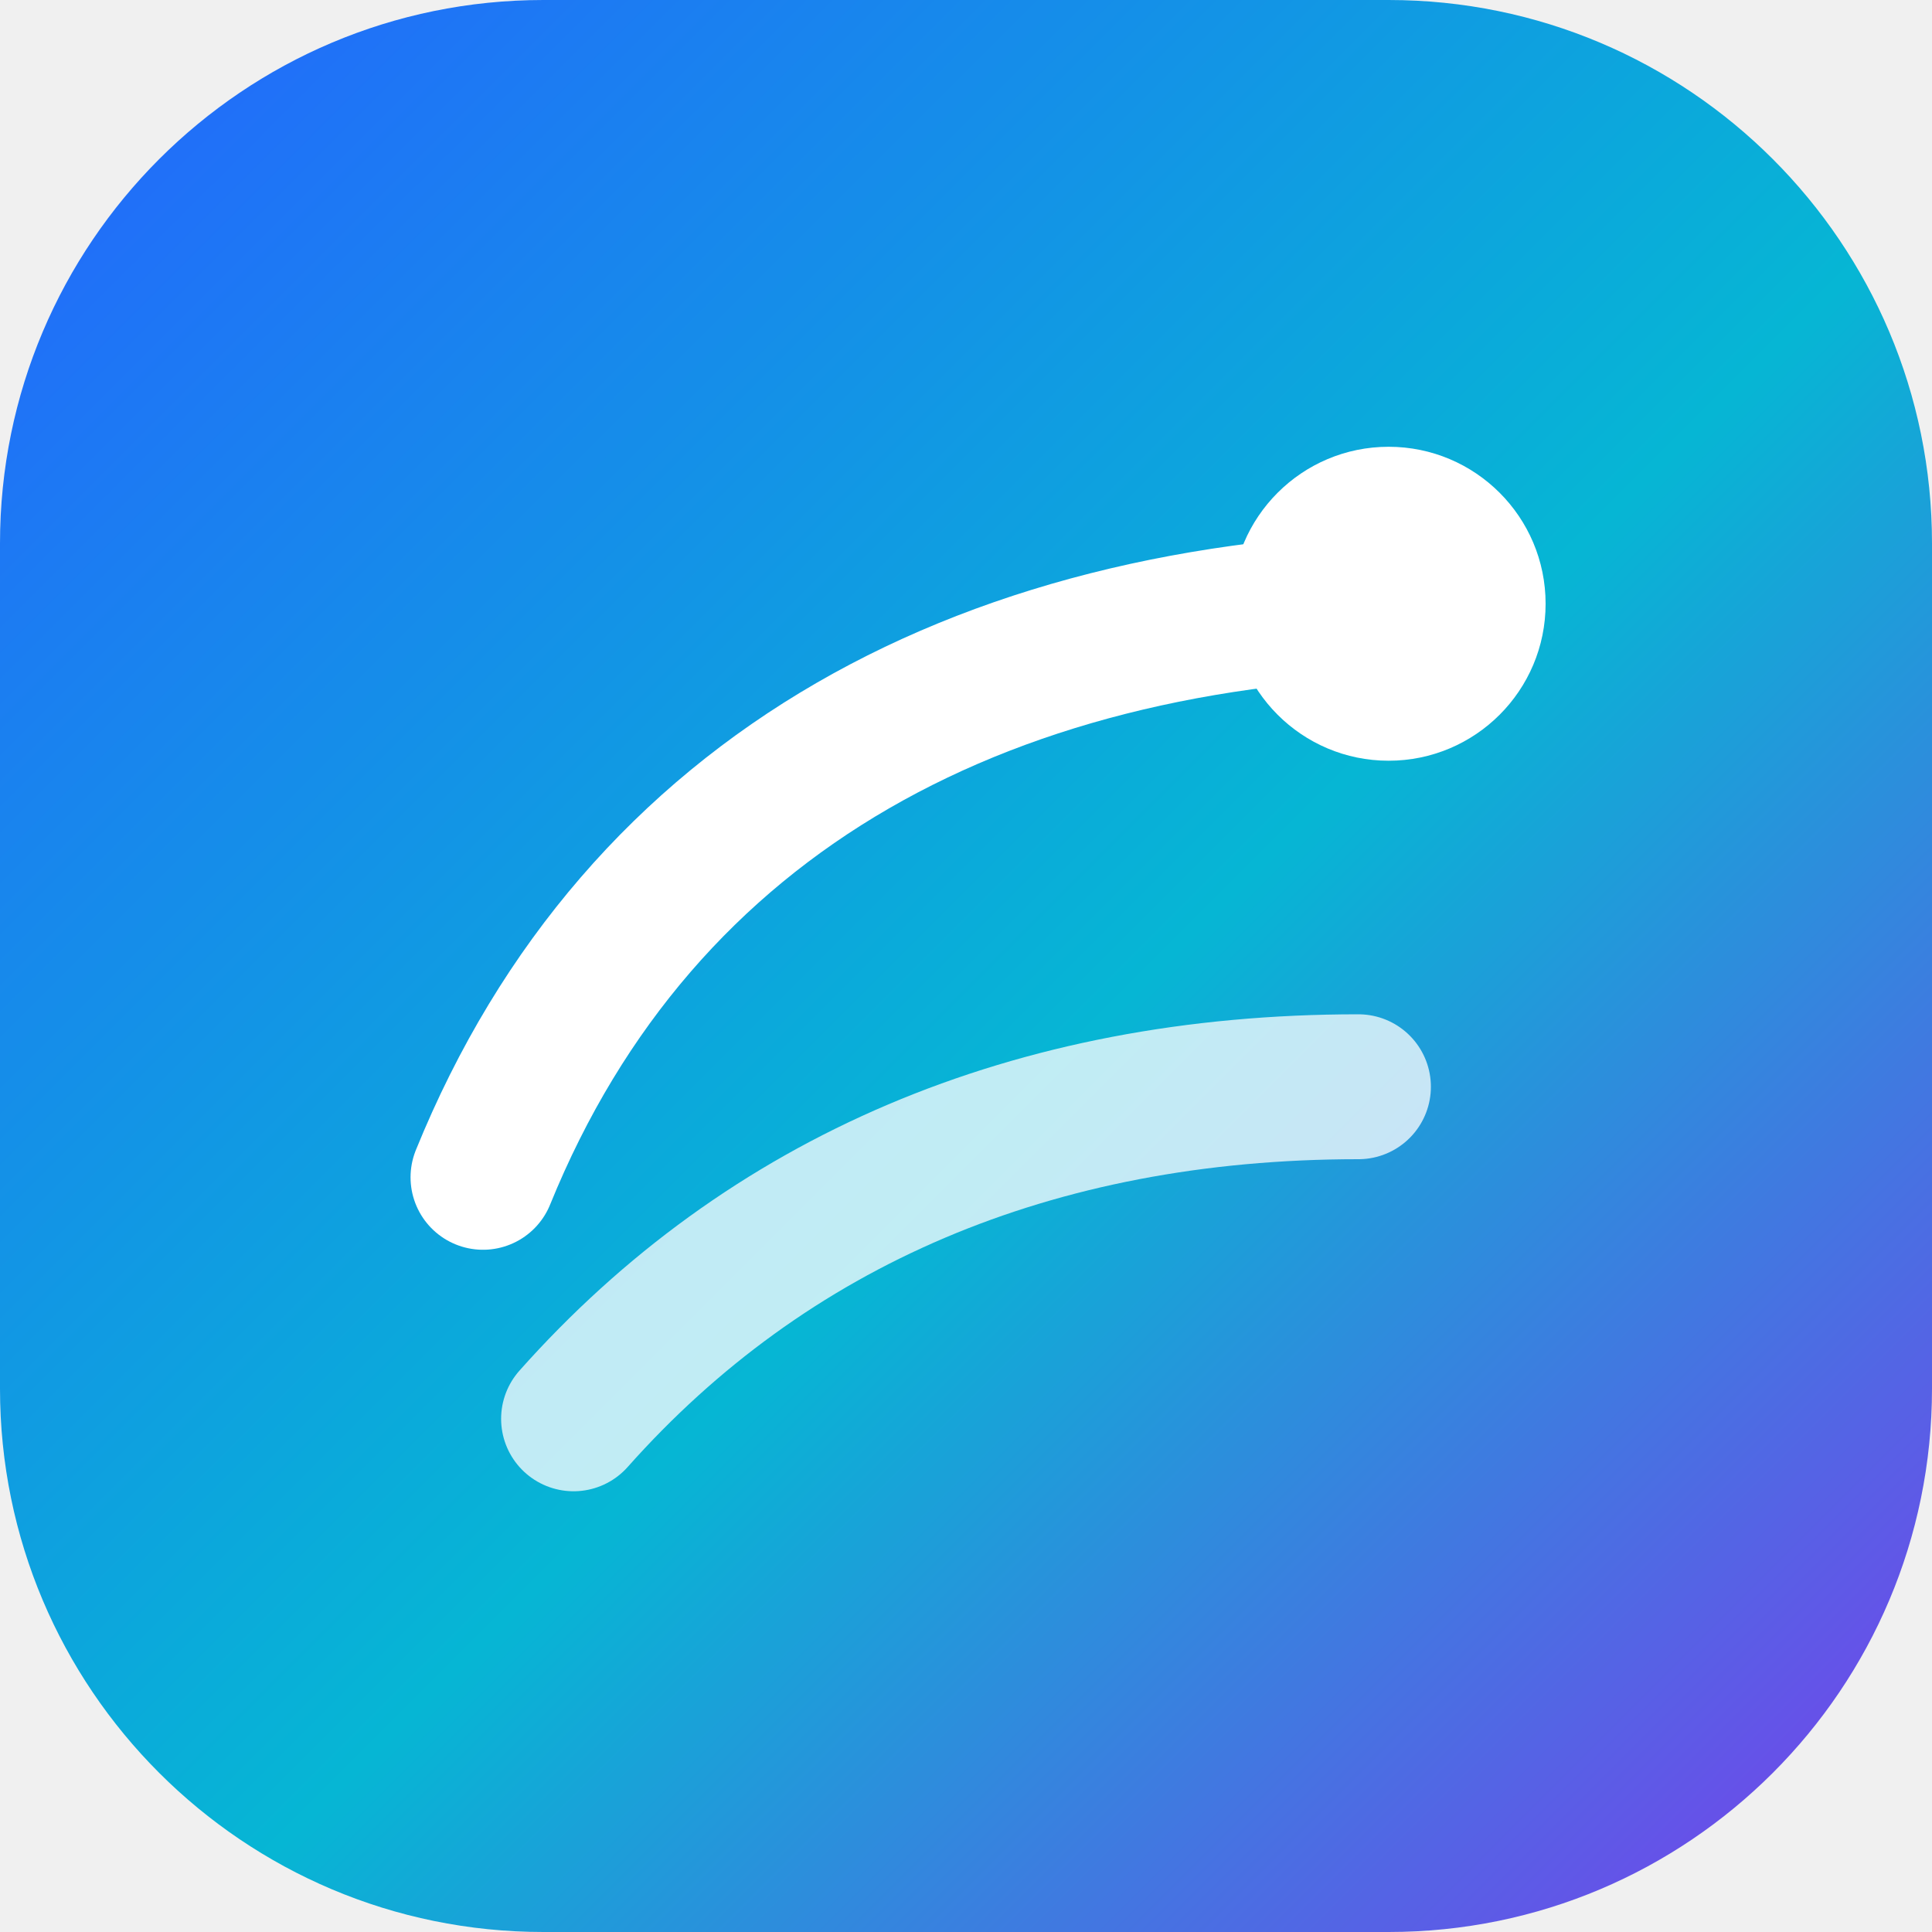
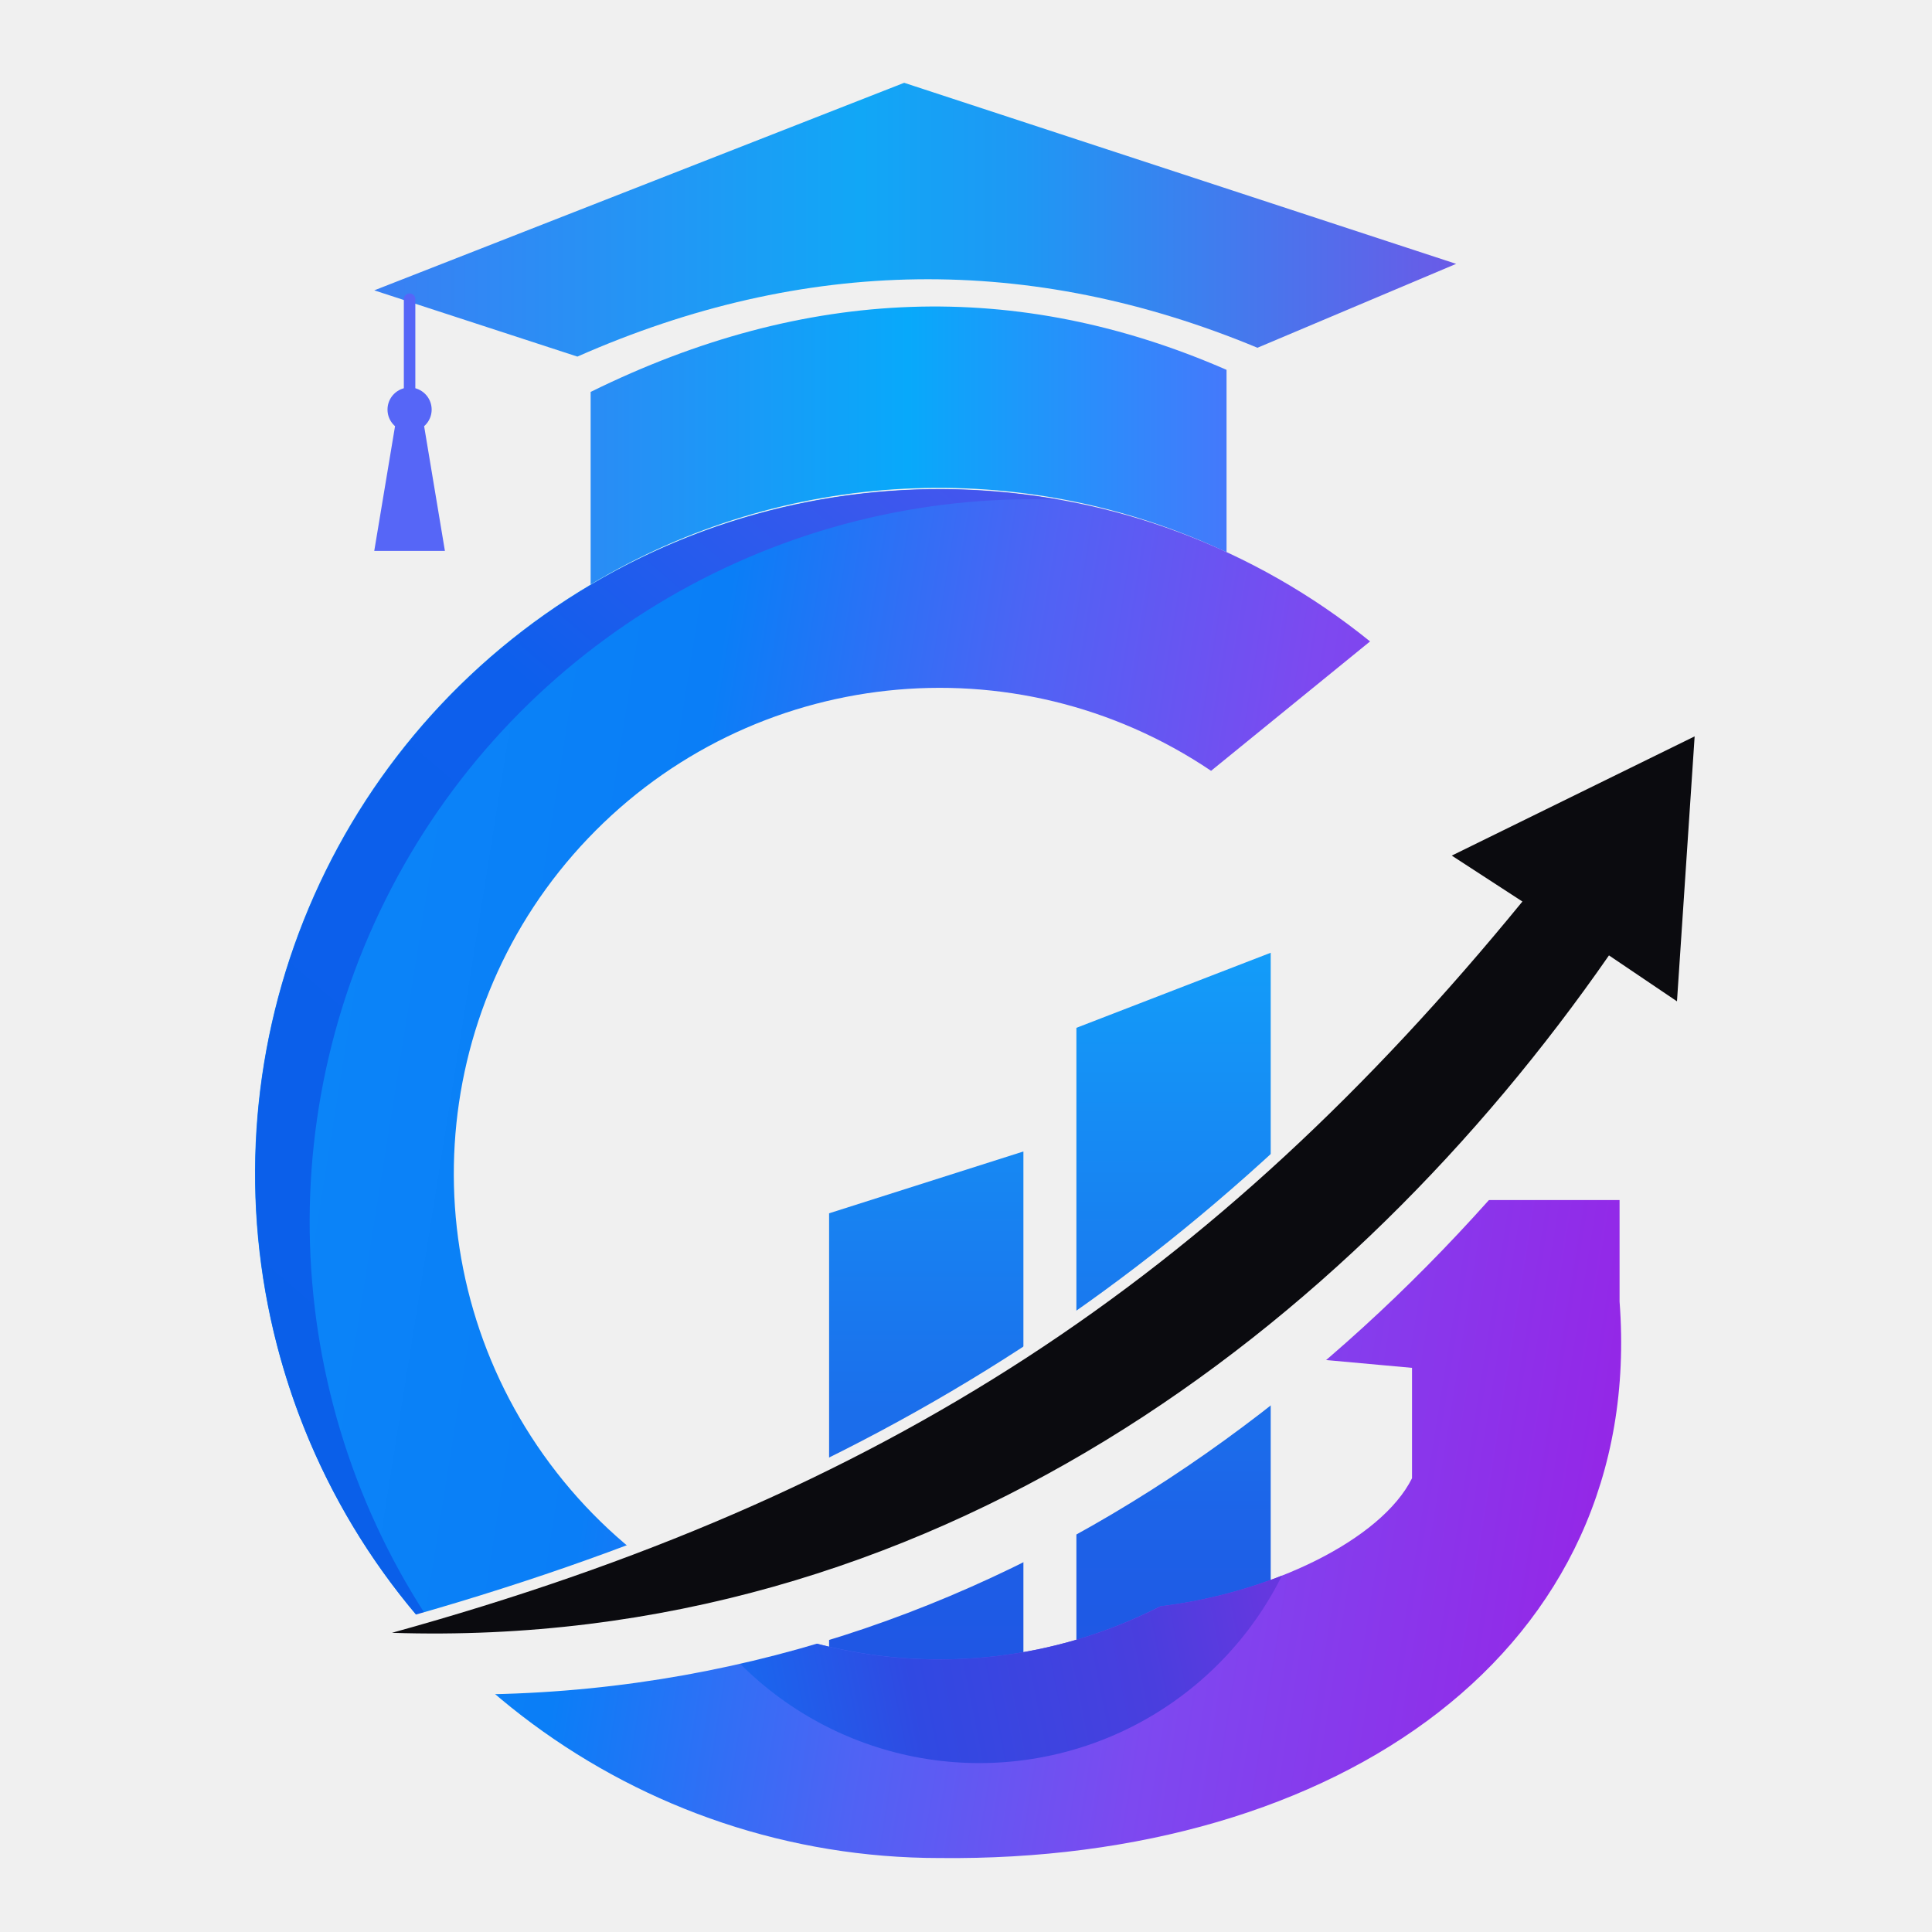
- <svg xmlns="http://www.w3.org/2000/svg" width="32" height="32" viewBox="0 0 32 32" fill="none">
+ <svg xmlns="http://www.w3.org/2000/svg" width="64" height="64" viewBox="227.25 175.25 437.5 437.5">
  <defs>
-     <linearGradient id="g" x1="0" y1="0" x2="32" y2="32" gradientUnits="userSpaceOnUse">
-       <stop stop-color="#2563FF" />
-       <stop offset="0.55" stop-color="#06B6D4" />
-       <stop offset="1" stop-color="#7C3AED" />
+     <linearGradient id="ring" gradientUnits="userSpaceOnUse" x1="285" y1="420" x2="598" y2="470">
+       <stop offset="0" stop-color="#0B85F8" />
+       <stop offset="0.28" stop-color="#0A7EF7" />
+       <stop offset="0.5" stop-color="#4F63F4" />
+       <stop offset="0.7" stop-color="#7D49F0" />
+       <stop offset="1" stop-color="#9427E7" />
    </linearGradient>
+     <linearGradient id="foldOuter" gradientUnits="userSpaceOnUse" x1="290" y1="500" x2="470" y2="290">
+       <stop offset="0" stop-color="#0A5FE9" />
+       <stop offset="0.6" stop-color="#0D5FEC" />
+       <stop offset="1" stop-color="#4A55EE" />
+     </linearGradient>
+     <linearGradient id="foldInner" gradientUnits="userSpaceOnUse" x1="380" y1="560" x2="530" y2="530">
+       <stop offset="0" stop-color="#0F74F4" />
+       <stop offset="0.35" stop-color="#3049E2" />
+       <stop offset="0.7" stop-color="#4A3EDE" />
+       <stop offset="1" stop-color="#7434E0" />
+     </linearGradient>
+     <linearGradient id="capBoard" gradientUnits="userSpaceOnUse" x1="312" y1="220" x2="557" y2="220">
+       <stop offset="0" stop-color="#3A7FF3" />
+       <stop offset="0.45" stop-color="#11A7F6" />
+       <stop offset="0.6" stop-color="#1E98F4" />
+       <stop offset="1" stop-color="#6A5AE7" />
+     </linearGradient>
+     <linearGradient id="capBand" gradientUnits="userSpaceOnUse" x1="361" y1="280" x2="505" y2="280">
+       <stop offset="0" stop-color="#2A8CF5" />
+       <stop offset="0.5" stop-color="#08A9FA" />
+       <stop offset="1" stop-color="#4479FB" />
+     </linearGradient>
+     <linearGradient id="bars" gradientUnits="userSpaceOnUse" x1="0" y1="392" x2="0" y2="550">
+       <stop offset="0" stop-color="#139CF9" />
+       <stop offset="1" stop-color="#1F56E4" />
+     </linearGradient>
+     <clipPath id="g">
+       <path d="M537.5 320.5A155 155 0 1 0 440 596C530 597 600 549 594 470L594 447L525 447L525 483L547 485L547 510C540 524 515 536 490 539A110 110 0 1 1 501.5 349.8Z" />
+     </clipPath>
+     <clipPath id="yr">
+       <rect x="593" y="630" width="32" height="31" />
+     </clipPath>
+     <mask id="cut" maskUnits="userSpaceOnUse" x="227.25" y="175.25" width="437.5" height="437.5">
+       <rect x="227.25" y="175.25" width="437.5" height="437.5" fill="#fff" />
+       <path d="M591.6 391.6C533 476 438 549 316 545L316 556C438 563 533 492 593 407Z" fill="#000" stroke="#000" stroke-width="5" stroke-linejoin="round" />
+       <path d="M316 545C428 514 502 465 572 379.4L556 369L611 342L607 402L591.6 391.6C533 476 438 549 316 545Z" fill="#000" stroke="#000" stroke-width="5" stroke-linejoin="round" />
+     </mask>
  </defs>
-   <rect width="32" height="32" rx="9" fill="url(#g)" />
-   <path d="M8 19.5c2.6-6.4 8.4-9.5 16-9.5" stroke="#fff" stroke-width="2.4" stroke-linecap="round" />
-   <path d="M9.5 23.5c3.2-3.6 7.6-5.5 13-5.5" stroke="#fff" stroke-width="2.4" stroke-linecap="round" stroke-opacity=".75" />
-   <circle cx="23" cy="10" r="2.6" fill="#fff" />
+   <g mask="url(#cut)">
+     <path d="M361 264Q434 228 505 259L505 300.3A153 153 0 0 0 361 307.6Z" fill="url(#capBand)" />
+     <path d="M312 241L432 194L557 235L512 254Q435 222 358 256Z" fill="url(#capBoard)" />
+     <path d="M320 243L320 270" stroke="#5666F7" stroke-width="2.6" stroke-linecap="round" />
+     <path d="M317 270L323 270L328 300L312 300ZM320 263A5 5 0 1 1 320 273A5 5 0 1 1 320 263Z" fill="#5666F7" />
+     <path d="M415 450L459 436L459 560L415 560Z" fill="url(#bars)" />
+     <path d="M471 408L515 391L515 560L471 560Z" fill="url(#bars)" />
+     <path d="M537.5 320.5A155 155 0 1 0 440 596C530 597 600 549 594 470L594 447L525 447L525 483L547 485L547 510C540 524 515 536 490 539A110 110 0 1 1 501.5 349.8Z" fill="url(#ring)" />
+     <g clip-path="url(#g)">
+       <path d="M466.9 288.4A155 155 0 0 0 330.4 550.6A163.7 163.7 0 0 1 466.9 288.4Z" fill="url(#foldOuter)" />
+       <path d="M381.7 534.3A110 110 0 0 0 524.3 511.7A76.5 76.5 0 0 1 381.7 534.3Z" fill="url(#foldInner)" />
+     </g>
+   </g>
+   <style>.ink{fill:#0B0B0F}@media (prefers-color-scheme:dark){.ink{fill:#fff}}</style>
+   <path class="ink" d="M316 545C428 514 502 465 572 379.4L556 369L611 342L607 402L591.6 391.6C533 476 438 549 316 545Z" />
</svg>
